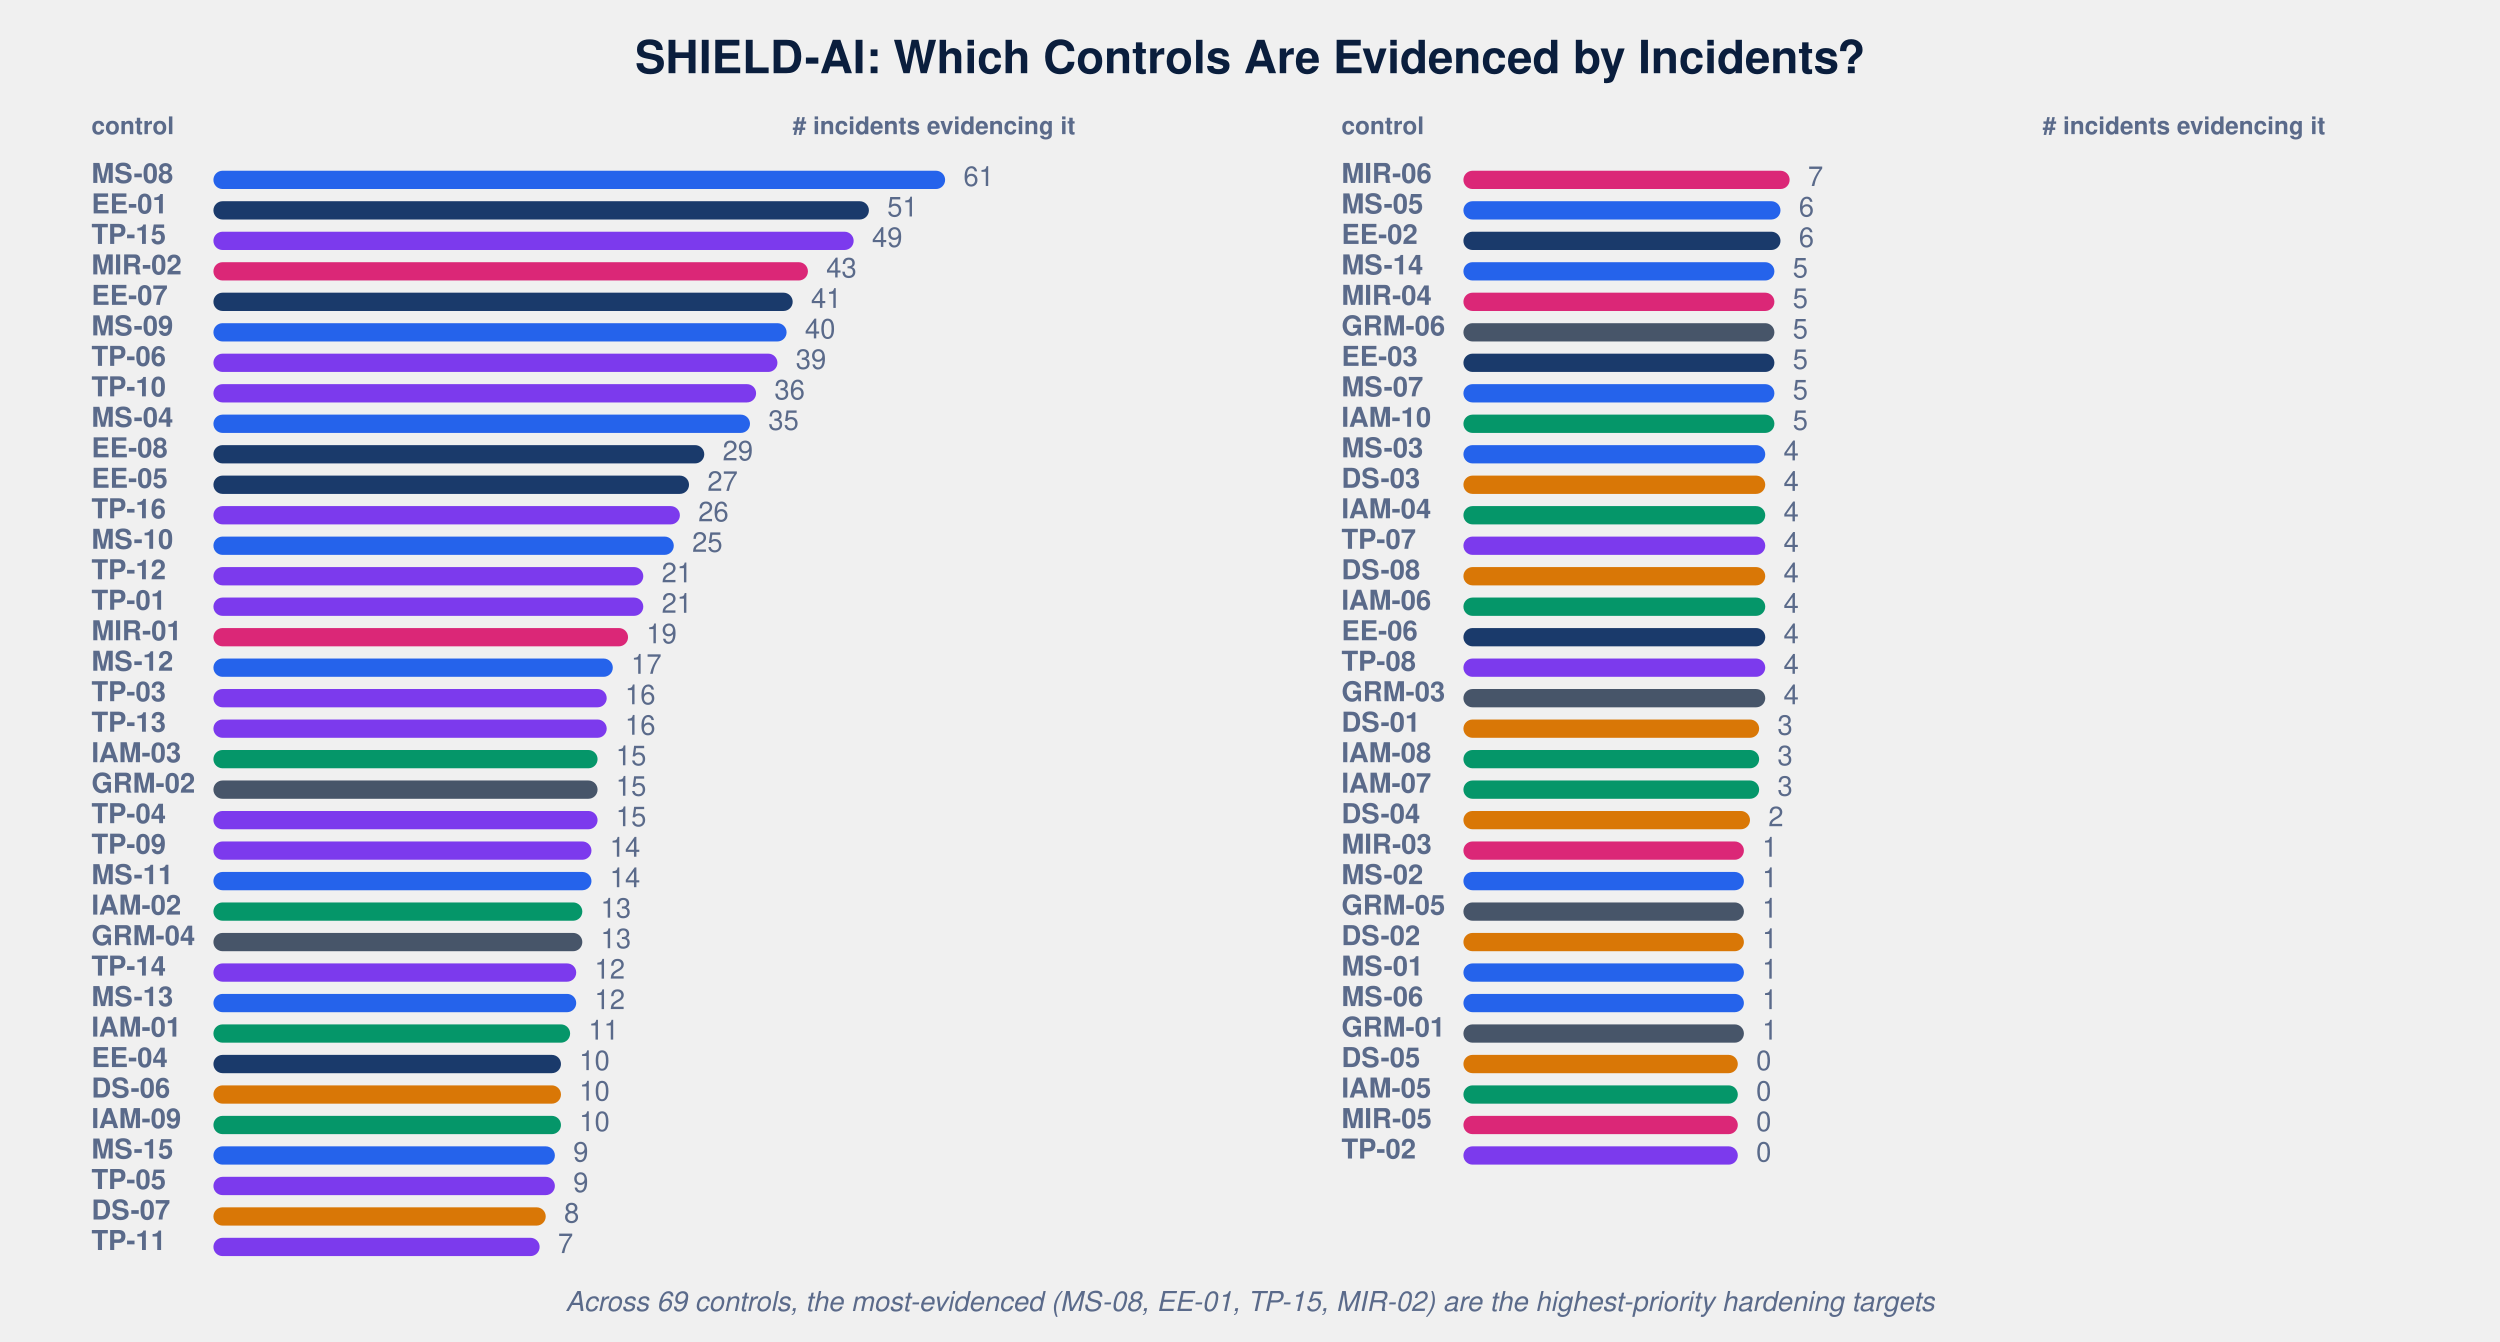
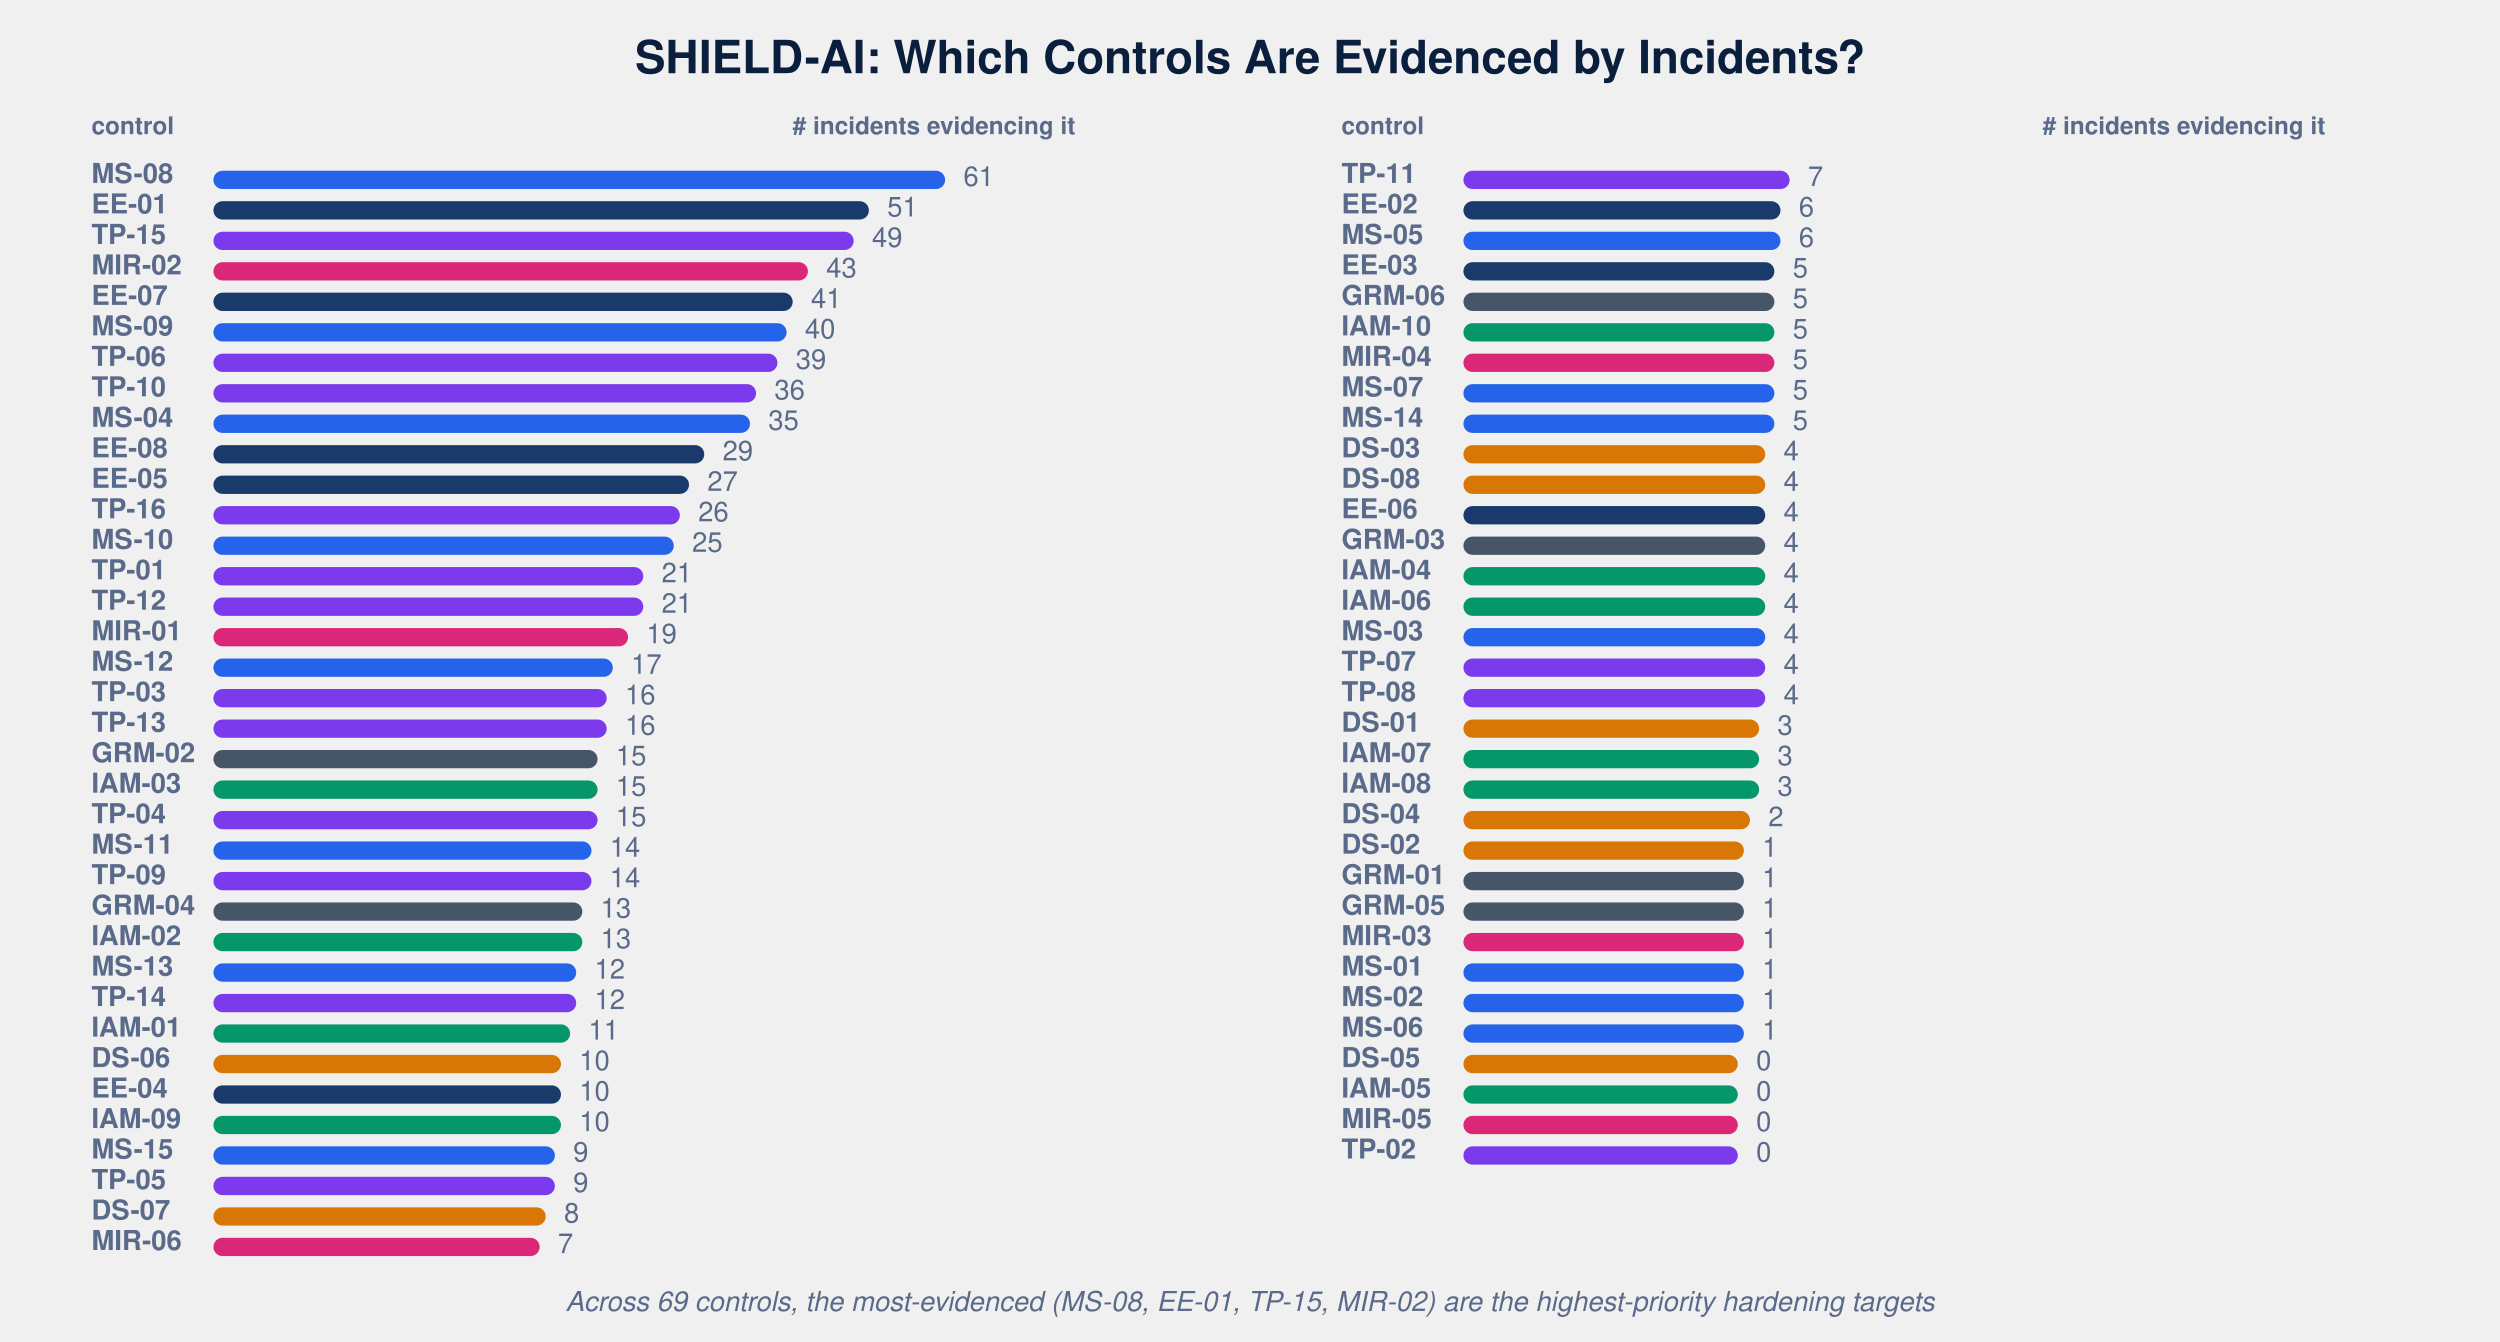
<svg xmlns="http://www.w3.org/2000/svg" viewBox="0 0 820 440" width="100%" height="100%">
  <style>
    text { font-family: 'Helvetica Neue', Helvetica, Arial, sans-serif; }
    .title { font-size: 15px; font-weight: bold; fill: #0a1e3d; }
    .label { font-size: 11px; fill: #1a1a2e; }
    .sm { font-size: 9px; fill: #5a6a8a; }
    .cap { font-size: 8px; font-weight: bold; text-transform: uppercase; fill: #5a6a8a; }
    .white { fill: #ffffff; }
  </style>
  <text x="410.0" y="24" text-anchor="middle" class="title">SHIELD-AI: Which Controls Are Evidenced by Incidents?</text>
  <text x="30" y="44" class="cap">control</text>
  <text x="260" y="44" class="cap"># incidents evidencing it</text>
  <text x="30" y="60" class="sm" font-weight="bold" fill="#2563eb">MS-08</text>
  <rect x="70" y="56" width="240" height="6" rx="3" fill="#2563eb" />
  <text x="316" y="61" class="sm">61</text>
  <text x="30" y="70" class="sm" font-weight="bold" fill="#1a3a6b">EE-01</text>
  <rect x="70" y="66" width="215" height="6" rx="3" fill="#1a3a6b" />
  <text x="291" y="71" class="sm">51</text>
  <text x="30" y="80" class="sm" font-weight="bold" fill="#7c3aed">TP-15</text>
  <rect x="70" y="76" width="210" height="6" rx="3" fill="#7c3aed" />
  <text x="286" y="81" class="sm">49</text>
  <text x="30" y="90" class="sm" font-weight="bold" fill="#db2777">MIR-02</text>
  <rect x="70" y="86" width="195" height="6" rx="3" fill="#db2777" />
  <text x="271" y="91" class="sm">43</text>
  <text x="30" y="100" class="sm" font-weight="bold" fill="#1a3a6b">EE-07</text>
  <rect x="70" y="96" width="190" height="6" rx="3" fill="#1a3a6b" />
  <text x="266" y="101" class="sm">41</text>
  <text x="30" y="110" class="sm" font-weight="bold" fill="#2563eb">MS-09</text>
  <rect x="70" y="106" width="188" height="6" rx="3" fill="#2563eb" />
  <text x="264" y="111" class="sm">40</text>
  <text x="30" y="120" class="sm" font-weight="bold" fill="#7c3aed">TP-06</text>
  <rect x="70" y="116" width="185" height="6" rx="3" fill="#7c3aed" />
  <text x="261" y="121" class="sm">39</text>
  <text x="30" y="130" class="sm" font-weight="bold" fill="#7c3aed">TP-10</text>
  <rect x="70" y="126" width="178" height="6" rx="3" fill="#7c3aed" />
  <text x="254" y="131" class="sm">36</text>
  <text x="30" y="140" class="sm" font-weight="bold" fill="#2563eb">MS-04</text>
  <rect x="70" y="136" width="176" height="6" rx="3" fill="#2563eb" />
  <text x="252" y="141" class="sm">35</text>
  <text x="30" y="150" class="sm" font-weight="bold" fill="#1a3a6b">EE-08</text>
  <rect x="70" y="146" width="161" height="6" rx="3" fill="#1a3a6b" />
  <text x="237" y="151" class="sm">29</text>
  <text x="30" y="160" class="sm" font-weight="bold" fill="#1a3a6b">EE-05</text>
  <rect x="70" y="156" width="156" height="6" rx="3" fill="#1a3a6b" />
  <text x="232" y="161" class="sm">27</text>
  <text x="30" y="170" class="sm" font-weight="bold" fill="#7c3aed">TP-16</text>
  <rect x="70" y="166" width="153" height="6" rx="3" fill="#7c3aed" />
  <text x="229" y="171" class="sm">26</text>
  <text x="30" y="180" class="sm" font-weight="bold" fill="#2563eb">MS-10</text>
  <rect x="70" y="176" width="151" height="6" rx="3" fill="#2563eb" />
  <text x="227" y="181" class="sm">25</text>
-   <text x="30" y="190" class="sm" font-weight="bold" fill="#7c3aed">TP-12</text>
+   <text x="30" y="190" class="sm" font-weight="bold" fill="#7c3aed">TP-01</text>
  <rect x="70" y="186" width="141" height="6" rx="3" fill="#7c3aed" />
  <text x="217" y="191" class="sm">21</text>
-   <text x="30" y="200" class="sm" font-weight="bold" fill="#7c3aed">TP-01</text>
+   <text x="30" y="200" class="sm" font-weight="bold" fill="#7c3aed">TP-12</text>
  <rect x="70" y="196" width="141" height="6" rx="3" fill="#7c3aed" />
  <text x="217" y="201" class="sm">21</text>
  <text x="30" y="210" class="sm" font-weight="bold" fill="#db2777">MIR-01</text>
  <rect x="70" y="206" width="136" height="6" rx="3" fill="#db2777" />
  <text x="212" y="211" class="sm">19</text>
  <text x="30" y="220" class="sm" font-weight="bold" fill="#2563eb">MS-12</text>
  <rect x="70" y="216" width="131" height="6" rx="3" fill="#2563eb" />
  <text x="207" y="221" class="sm">17</text>
  <text x="30" y="230" class="sm" font-weight="bold" fill="#7c3aed">TP-03</text>
  <rect x="70" y="226" width="129" height="6" rx="3" fill="#7c3aed" />
  <text x="205" y="231" class="sm">16</text>
  <text x="30" y="240" class="sm" font-weight="bold" fill="#7c3aed">TP-13</text>
  <rect x="70" y="236" width="129" height="6" rx="3" fill="#7c3aed" />
  <text x="205" y="241" class="sm">16</text>
-   <text x="30" y="250" class="sm" font-weight="bold" fill="#059669">IAM-03</text>
-   <rect x="70" y="246" width="126" height="6" rx="3" fill="#059669" />
+   <text x="30" y="250" class="sm" font-weight="bold" fill="#475569">GRM-02</text>
+   <rect x="70" y="246" width="126" height="6" rx="3" fill="#475569" />
  <text x="202" y="251" class="sm">15</text>
-   <text x="30" y="260" class="sm" font-weight="bold" fill="#475569">GRM-02</text>
-   <rect x="70" y="256" width="126" height="6" rx="3" fill="#475569" />
+   <text x="30" y="260" class="sm" font-weight="bold" fill="#059669">IAM-03</text>
+   <rect x="70" y="256" width="126" height="6" rx="3" fill="#059669" />
  <text x="202" y="261" class="sm">15</text>
  <text x="30" y="270" class="sm" font-weight="bold" fill="#7c3aed">TP-04</text>
  <rect x="70" y="266" width="126" height="6" rx="3" fill="#7c3aed" />
  <text x="202" y="271" class="sm">15</text>
-   <text x="30" y="280" class="sm" font-weight="bold" fill="#7c3aed">TP-09</text>
-   <rect x="70" y="276" width="124" height="6" rx="3" fill="#7c3aed" />
+   <text x="30" y="280" class="sm" font-weight="bold" fill="#2563eb">MS-11</text>
+   <rect x="70" y="276" width="124" height="6" rx="3" fill="#2563eb" />
  <text x="200" y="281" class="sm">14</text>
-   <text x="30" y="290" class="sm" font-weight="bold" fill="#2563eb">MS-11</text>
-   <rect x="70" y="286" width="124" height="6" rx="3" fill="#2563eb" />
+   <text x="30" y="290" class="sm" font-weight="bold" fill="#7c3aed">TP-09</text>
+   <rect x="70" y="286" width="124" height="6" rx="3" fill="#7c3aed" />
  <text x="200" y="291" class="sm">14</text>
-   <text x="30" y="300" class="sm" font-weight="bold" fill="#059669">IAM-02</text>
-   <rect x="70" y="296" width="121" height="6" rx="3" fill="#059669" />
+   <text x="30" y="300" class="sm" font-weight="bold" fill="#475569">GRM-04</text>
+   <rect x="70" y="296" width="121" height="6" rx="3" fill="#475569" />
  <text x="197" y="301" class="sm">13</text>
-   <text x="30" y="310" class="sm" font-weight="bold" fill="#475569">GRM-04</text>
-   <rect x="70" y="306" width="121" height="6" rx="3" fill="#475569" />
+   <text x="30" y="310" class="sm" font-weight="bold" fill="#059669">IAM-02</text>
+   <rect x="70" y="306" width="121" height="6" rx="3" fill="#059669" />
  <text x="197" y="311" class="sm">13</text>
-   <text x="30" y="320" class="sm" font-weight="bold" fill="#7c3aed">TP-14</text>
-   <rect x="70" y="316" width="119" height="6" rx="3" fill="#7c3aed" />
+   <text x="30" y="320" class="sm" font-weight="bold" fill="#2563eb">MS-13</text>
+   <rect x="70" y="316" width="119" height="6" rx="3" fill="#2563eb" />
  <text x="195" y="321" class="sm">12</text>
-   <text x="30" y="330" class="sm" font-weight="bold" fill="#2563eb">MS-13</text>
-   <rect x="70" y="326" width="119" height="6" rx="3" fill="#2563eb" />
+   <text x="30" y="330" class="sm" font-weight="bold" fill="#7c3aed">TP-14</text>
+   <rect x="70" y="326" width="119" height="6" rx="3" fill="#7c3aed" />
  <text x="195" y="331" class="sm">12</text>
  <text x="30" y="340" class="sm" font-weight="bold" fill="#059669">IAM-01</text>
  <rect x="70" y="336" width="117" height="6" rx="3" fill="#059669" />
  <text x="193" y="341" class="sm">11</text>
-   <text x="30" y="350" class="sm" font-weight="bold" fill="#1a3a6b">EE-04</text>
-   <rect x="70" y="346" width="114" height="6" rx="3" fill="#1a3a6b" />
+   <text x="30" y="350" class="sm" font-weight="bold" fill="#d97706">DS-06</text>
+   <rect x="70" y="346" width="114" height="6" rx="3" fill="#d97706" />
  <text x="190" y="351" class="sm">10</text>
-   <text x="30" y="360" class="sm" font-weight="bold" fill="#d97706">DS-06</text>
-   <rect x="70" y="356" width="114" height="6" rx="3" fill="#d97706" />
+   <text x="30" y="360" class="sm" font-weight="bold" fill="#1a3a6b">EE-04</text>
+   <rect x="70" y="356" width="114" height="6" rx="3" fill="#1a3a6b" />
  <text x="190" y="361" class="sm">10</text>
  <text x="30" y="370" class="sm" font-weight="bold" fill="#059669">IAM-09</text>
  <rect x="70" y="366" width="114" height="6" rx="3" fill="#059669" />
  <text x="190" y="371" class="sm">10</text>
  <text x="30" y="380" class="sm" font-weight="bold" fill="#2563eb">MS-15</text>
  <rect x="70" y="376" width="112" height="6" rx="3" fill="#2563eb" />
  <text x="188" y="381" class="sm">9</text>
  <text x="30" y="390" class="sm" font-weight="bold" fill="#7c3aed">TP-05</text>
  <rect x="70" y="386" width="112" height="6" rx="3" fill="#7c3aed" />
  <text x="188" y="391" class="sm">9</text>
  <text x="30" y="400" class="sm" font-weight="bold" fill="#d97706">DS-07</text>
  <rect x="70" y="396" width="109" height="6" rx="3" fill="#d97706" />
  <text x="185" y="401" class="sm">8</text>
-   <text x="30" y="410" class="sm" font-weight="bold" fill="#7c3aed">TP-11</text>
-   <rect x="70" y="406" width="107" height="6" rx="3" fill="#7c3aed" />
+   <text x="30" y="410" class="sm" font-weight="bold" fill="#db2777">MIR-06</text>
+   <rect x="70" y="406" width="107" height="6" rx="3" fill="#db2777" />
  <text x="183" y="411" class="sm">7</text>
  <text x="440" y="44" class="cap">control</text>
  <text x="670" y="44" class="cap"># incidents evidencing it</text>
-   <text x="440" y="60" class="sm" font-weight="bold" fill="#db2777">MIR-06</text>
-   <rect x="480" y="56" width="107" height="6" rx="3" fill="#db2777" />
+   <text x="440" y="60" class="sm" font-weight="bold" fill="#7c3aed">TP-11</text>
+   <rect x="480" y="56" width="107" height="6" rx="3" fill="#7c3aed" />
  <text x="593" y="61" class="sm">7</text>
-   <text x="440" y="70" class="sm" font-weight="bold" fill="#2563eb">MS-05</text>
-   <rect x="480" y="66" width="104" height="6" rx="3" fill="#2563eb" />
+   <text x="440" y="70" class="sm" font-weight="bold" fill="#1a3a6b">EE-02</text>
+   <rect x="480" y="66" width="104" height="6" rx="3" fill="#1a3a6b" />
  <text x="590" y="71" class="sm">6</text>
-   <text x="440" y="80" class="sm" font-weight="bold" fill="#1a3a6b">EE-02</text>
-   <rect x="480" y="76" width="104" height="6" rx="3" fill="#1a3a6b" />
+   <text x="440" y="80" class="sm" font-weight="bold" fill="#2563eb">MS-05</text>
+   <rect x="480" y="76" width="104" height="6" rx="3" fill="#2563eb" />
  <text x="590" y="81" class="sm">6</text>
-   <text x="440" y="90" class="sm" font-weight="bold" fill="#2563eb">MS-14</text>
-   <rect x="480" y="86" width="102" height="6" rx="3" fill="#2563eb" />
+   <text x="440" y="90" class="sm" font-weight="bold" fill="#1a3a6b">EE-03</text>
+   <rect x="480" y="86" width="102" height="6" rx="3" fill="#1a3a6b" />
  <text x="588" y="91" class="sm">5</text>
-   <text x="440" y="100" class="sm" font-weight="bold" fill="#db2777">MIR-04</text>
-   <rect x="480" y="96" width="102" height="6" rx="3" fill="#db2777" />
+   <text x="440" y="100" class="sm" font-weight="bold" fill="#475569">GRM-06</text>
+   <rect x="480" y="96" width="102" height="6" rx="3" fill="#475569" />
  <text x="588" y="101" class="sm">5</text>
-   <text x="440" y="110" class="sm" font-weight="bold" fill="#475569">GRM-06</text>
-   <rect x="480" y="106" width="102" height="6" rx="3" fill="#475569" />
+   <text x="440" y="110" class="sm" font-weight="bold" fill="#059669">IAM-10</text>
+   <rect x="480" y="106" width="102" height="6" rx="3" fill="#059669" />
  <text x="588" y="111" class="sm">5</text>
-   <text x="440" y="120" class="sm" font-weight="bold" fill="#1a3a6b">EE-03</text>
-   <rect x="480" y="116" width="102" height="6" rx="3" fill="#1a3a6b" />
+   <text x="440" y="120" class="sm" font-weight="bold" fill="#db2777">MIR-04</text>
+   <rect x="480" y="116" width="102" height="6" rx="3" fill="#db2777" />
  <text x="588" y="121" class="sm">5</text>
  <text x="440" y="130" class="sm" font-weight="bold" fill="#2563eb">MS-07</text>
  <rect x="480" y="126" width="102" height="6" rx="3" fill="#2563eb" />
  <text x="588" y="131" class="sm">5</text>
-   <text x="440" y="140" class="sm" font-weight="bold" fill="#059669">IAM-10</text>
-   <rect x="480" y="136" width="102" height="6" rx="3" fill="#059669" />
+   <text x="440" y="140" class="sm" font-weight="bold" fill="#2563eb">MS-14</text>
+   <rect x="480" y="136" width="102" height="6" rx="3" fill="#2563eb" />
  <text x="588" y="141" class="sm">5</text>
-   <text x="440" y="150" class="sm" font-weight="bold" fill="#2563eb">MS-03</text>
-   <rect x="480" y="146" width="99" height="6" rx="3" fill="#2563eb" />
+   <text x="440" y="150" class="sm" font-weight="bold" fill="#d97706">DS-03</text>
+   <rect x="480" y="146" width="99" height="6" rx="3" fill="#d97706" />
  <text x="585" y="151" class="sm">4</text>
-   <text x="440" y="160" class="sm" font-weight="bold" fill="#d97706">DS-03</text>
+   <text x="440" y="160" class="sm" font-weight="bold" fill="#d97706">DS-08</text>
  <rect x="480" y="156" width="99" height="6" rx="3" fill="#d97706" />
  <text x="585" y="161" class="sm">4</text>
-   <text x="440" y="170" class="sm" font-weight="bold" fill="#059669">IAM-04</text>
-   <rect x="480" y="166" width="99" height="6" rx="3" fill="#059669" />
+   <text x="440" y="170" class="sm" font-weight="bold" fill="#1a3a6b">EE-06</text>
+   <rect x="480" y="166" width="99" height="6" rx="3" fill="#1a3a6b" />
  <text x="585" y="171" class="sm">4</text>
-   <text x="440" y="180" class="sm" font-weight="bold" fill="#7c3aed">TP-07</text>
-   <rect x="480" y="176" width="99" height="6" rx="3" fill="#7c3aed" />
+   <text x="440" y="180" class="sm" font-weight="bold" fill="#475569">GRM-03</text>
+   <rect x="480" y="176" width="99" height="6" rx="3" fill="#475569" />
  <text x="585" y="181" class="sm">4</text>
-   <text x="440" y="190" class="sm" font-weight="bold" fill="#d97706">DS-08</text>
-   <rect x="480" y="186" width="99" height="6" rx="3" fill="#d97706" />
+   <text x="440" y="190" class="sm" font-weight="bold" fill="#059669">IAM-04</text>
+   <rect x="480" y="186" width="99" height="6" rx="3" fill="#059669" />
  <text x="585" y="191" class="sm">4</text>
  <text x="440" y="200" class="sm" font-weight="bold" fill="#059669">IAM-06</text>
  <rect x="480" y="196" width="99" height="6" rx="3" fill="#059669" />
  <text x="585" y="201" class="sm">4</text>
-   <text x="440" y="210" class="sm" font-weight="bold" fill="#1a3a6b">EE-06</text>
-   <rect x="480" y="206" width="99" height="6" rx="3" fill="#1a3a6b" />
+   <text x="440" y="210" class="sm" font-weight="bold" fill="#2563eb">MS-03</text>
+   <rect x="480" y="206" width="99" height="6" rx="3" fill="#2563eb" />
  <text x="585" y="211" class="sm">4</text>
-   <text x="440" y="220" class="sm" font-weight="bold" fill="#7c3aed">TP-08</text>
+   <text x="440" y="220" class="sm" font-weight="bold" fill="#7c3aed">TP-07</text>
  <rect x="480" y="216" width="99" height="6" rx="3" fill="#7c3aed" />
  <text x="585" y="221" class="sm">4</text>
-   <text x="440" y="230" class="sm" font-weight="bold" fill="#475569">GRM-03</text>
-   <rect x="480" y="226" width="99" height="6" rx="3" fill="#475569" />
+   <text x="440" y="230" class="sm" font-weight="bold" fill="#7c3aed">TP-08</text>
+   <rect x="480" y="226" width="99" height="6" rx="3" fill="#7c3aed" />
  <text x="585" y="231" class="sm">4</text>
  <text x="440" y="240" class="sm" font-weight="bold" fill="#d97706">DS-01</text>
  <rect x="480" y="236" width="97" height="6" rx="3" fill="#d97706" />
  <text x="583" y="241" class="sm">3</text>
-   <text x="440" y="250" class="sm" font-weight="bold" fill="#059669">IAM-08</text>
+   <text x="440" y="250" class="sm" font-weight="bold" fill="#059669">IAM-07</text>
  <rect x="480" y="246" width="97" height="6" rx="3" fill="#059669" />
  <text x="583" y="251" class="sm">3</text>
-   <text x="440" y="260" class="sm" font-weight="bold" fill="#059669">IAM-07</text>
+   <text x="440" y="260" class="sm" font-weight="bold" fill="#059669">IAM-08</text>
  <rect x="480" y="256" width="97" height="6" rx="3" fill="#059669" />
  <text x="583" y="261" class="sm">3</text>
  <text x="440" y="270" class="sm" font-weight="bold" fill="#d97706">DS-04</text>
  <rect x="480" y="266" width="94" height="6" rx="3" fill="#d97706" />
  <text x="580" y="271" class="sm">2</text>
-   <text x="440" y="280" class="sm" font-weight="bold" fill="#db2777">MIR-03</text>
-   <rect x="480" y="276" width="92" height="6" rx="3" fill="#db2777" />
+   <text x="440" y="280" class="sm" font-weight="bold" fill="#d97706">DS-02</text>
+   <rect x="480" y="276" width="92" height="6" rx="3" fill="#d97706" />
  <text x="578" y="281" class="sm">1</text>
-   <text x="440" y="290" class="sm" font-weight="bold" fill="#2563eb">MS-02</text>
-   <rect x="480" y="286" width="92" height="6" rx="3" fill="#2563eb" />
+   <text x="440" y="290" class="sm" font-weight="bold" fill="#475569">GRM-01</text>
+   <rect x="480" y="286" width="92" height="6" rx="3" fill="#475569" />
  <text x="578" y="291" class="sm">1</text>
  <text x="440" y="300" class="sm" font-weight="bold" fill="#475569">GRM-05</text>
  <rect x="480" y="296" width="92" height="6" rx="3" fill="#475569" />
  <text x="578" y="301" class="sm">1</text>
-   <text x="440" y="310" class="sm" font-weight="bold" fill="#d97706">DS-02</text>
-   <rect x="480" y="306" width="92" height="6" rx="3" fill="#d97706" />
+   <text x="440" y="310" class="sm" font-weight="bold" fill="#db2777">MIR-03</text>
+   <rect x="480" y="306" width="92" height="6" rx="3" fill="#db2777" />
  <text x="578" y="311" class="sm">1</text>
  <text x="440" y="320" class="sm" font-weight="bold" fill="#2563eb">MS-01</text>
  <rect x="480" y="316" width="92" height="6" rx="3" fill="#2563eb" />
  <text x="578" y="321" class="sm">1</text>
-   <text x="440" y="330" class="sm" font-weight="bold" fill="#2563eb">MS-06</text>
+   <text x="440" y="330" class="sm" font-weight="bold" fill="#2563eb">MS-02</text>
  <rect x="480" y="326" width="92" height="6" rx="3" fill="#2563eb" />
  <text x="578" y="331" class="sm">1</text>
-   <text x="440" y="340" class="sm" font-weight="bold" fill="#475569">GRM-01</text>
-   <rect x="480" y="336" width="92" height="6" rx="3" fill="#475569" />
+   <text x="440" y="340" class="sm" font-weight="bold" fill="#2563eb">MS-06</text>
+   <rect x="480" y="336" width="92" height="6" rx="3" fill="#2563eb" />
  <text x="578" y="341" class="sm">1</text>
  <text x="440" y="350" class="sm" font-weight="bold" fill="#d97706">DS-05</text>
  <rect x="480" y="346" width="90" height="6" rx="3" fill="#d97706" />
  <text x="576" y="351" class="sm">0</text>
  <text x="440" y="360" class="sm" font-weight="bold" fill="#059669">IAM-05</text>
  <rect x="480" y="356" width="90" height="6" rx="3" fill="#059669" />
  <text x="576" y="361" class="sm">0</text>
  <text x="440" y="370" class="sm" font-weight="bold" fill="#db2777">MIR-05</text>
  <rect x="480" y="366" width="90" height="6" rx="3" fill="#db2777" />
  <text x="576" y="371" class="sm">0</text>
  <text x="440" y="380" class="sm" font-weight="bold" fill="#7c3aed">TP-02</text>
  <rect x="480" y="376" width="90" height="6" rx="3" fill="#7c3aed" />
  <text x="576" y="381" class="sm">0</text>
  <text x="410.0" y="430" text-anchor="middle" class="sm" font-style="italic">Across 69 controls, the most-evidenced (MS-08, EE-01, TP-15, MIR-02) are the highest-priority hardening targets</text>
</svg>
